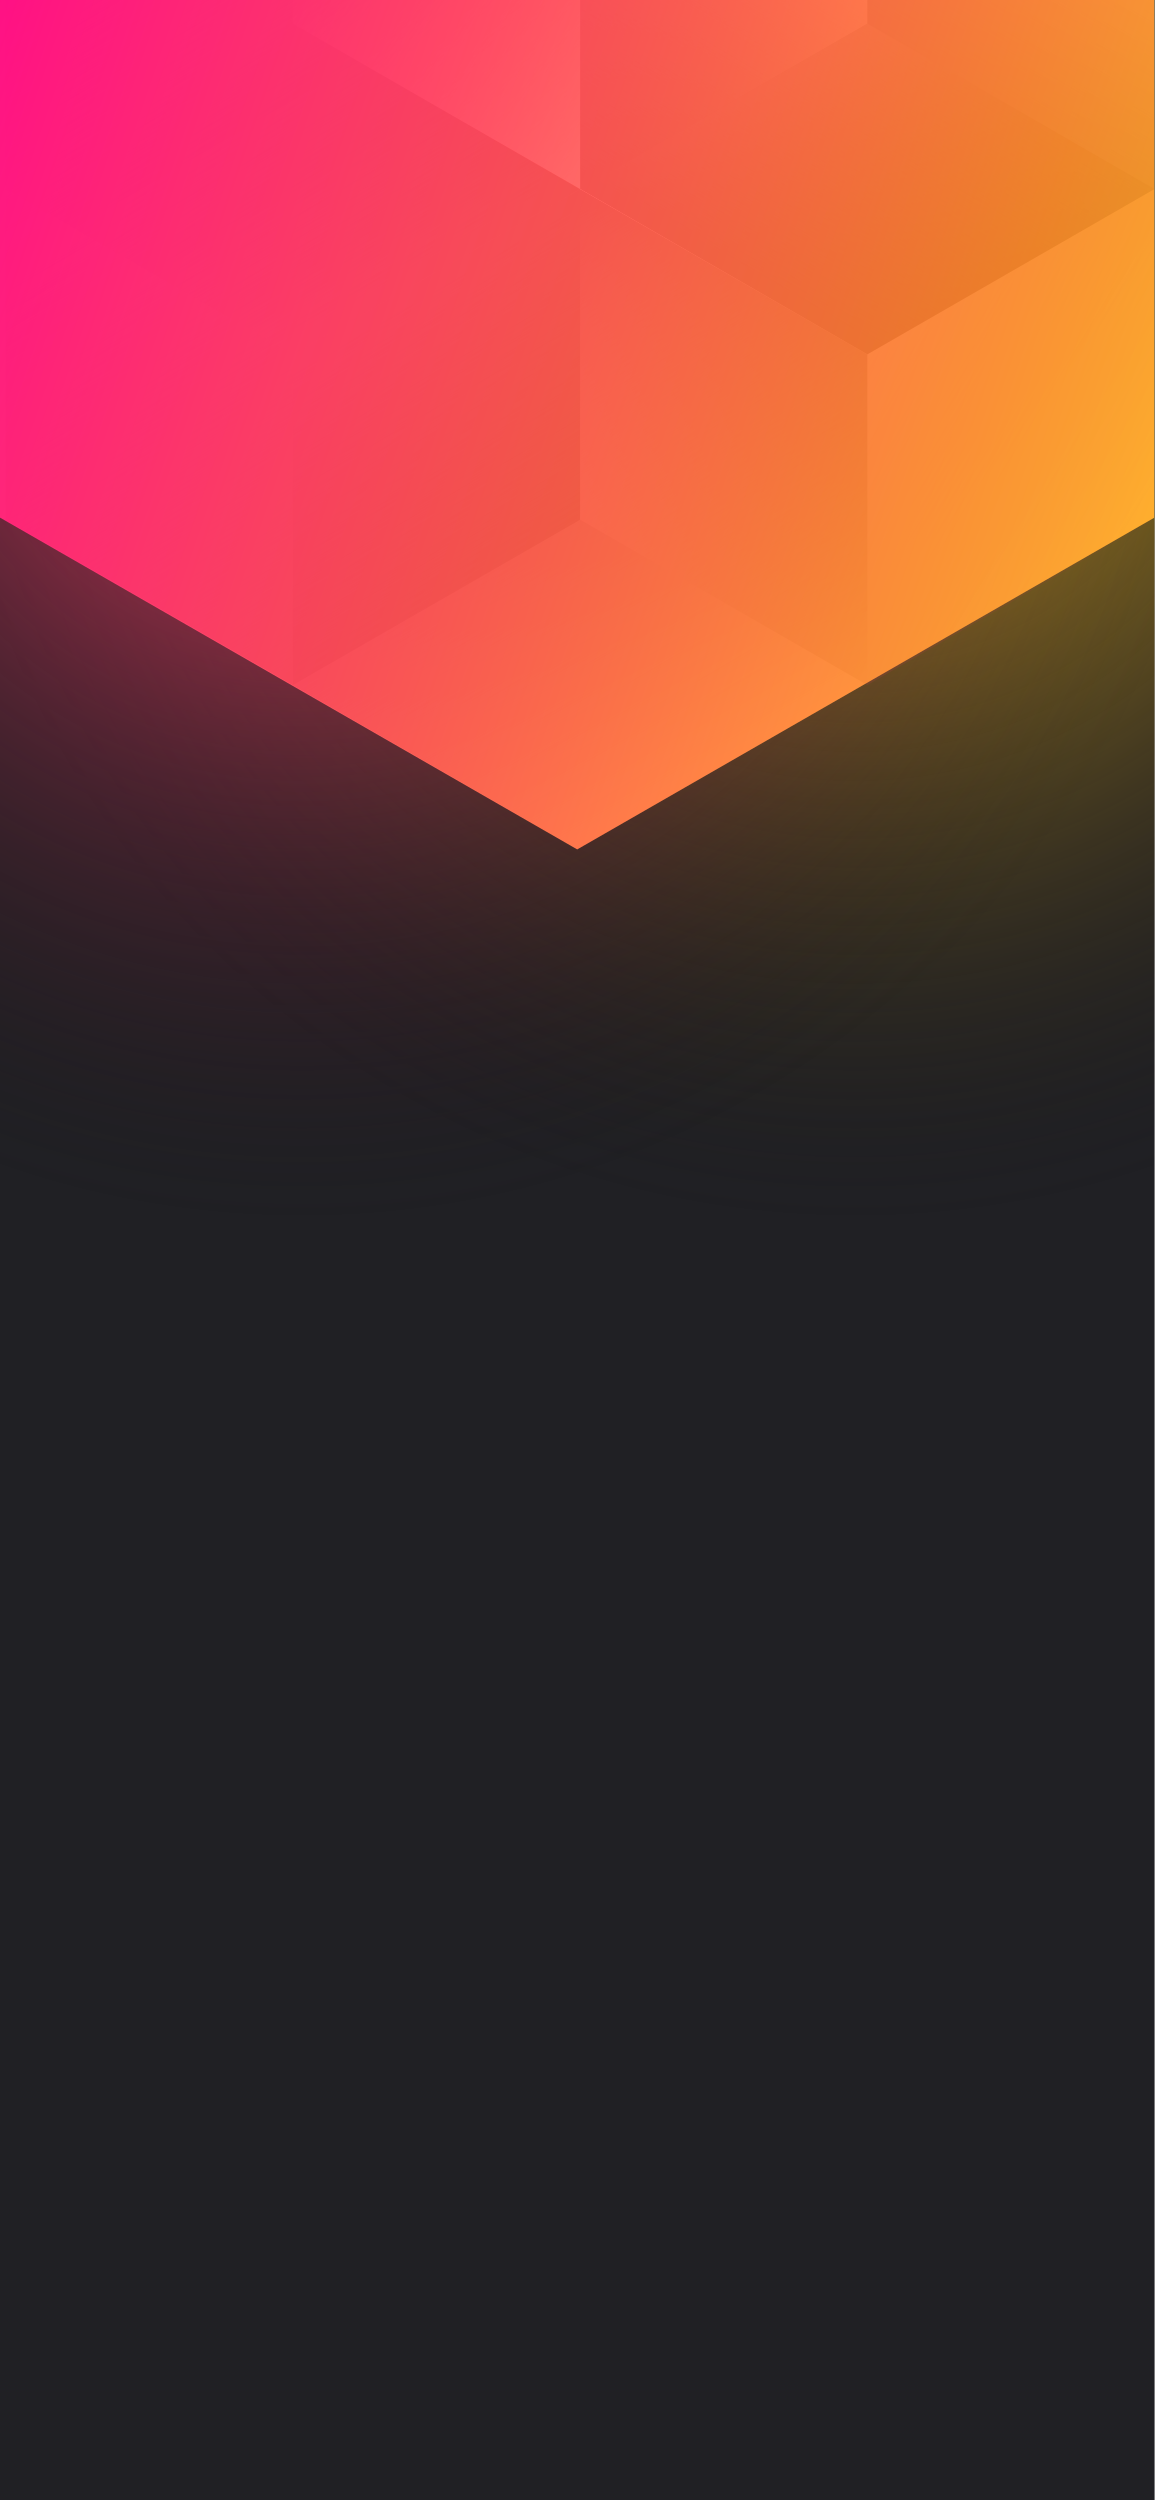
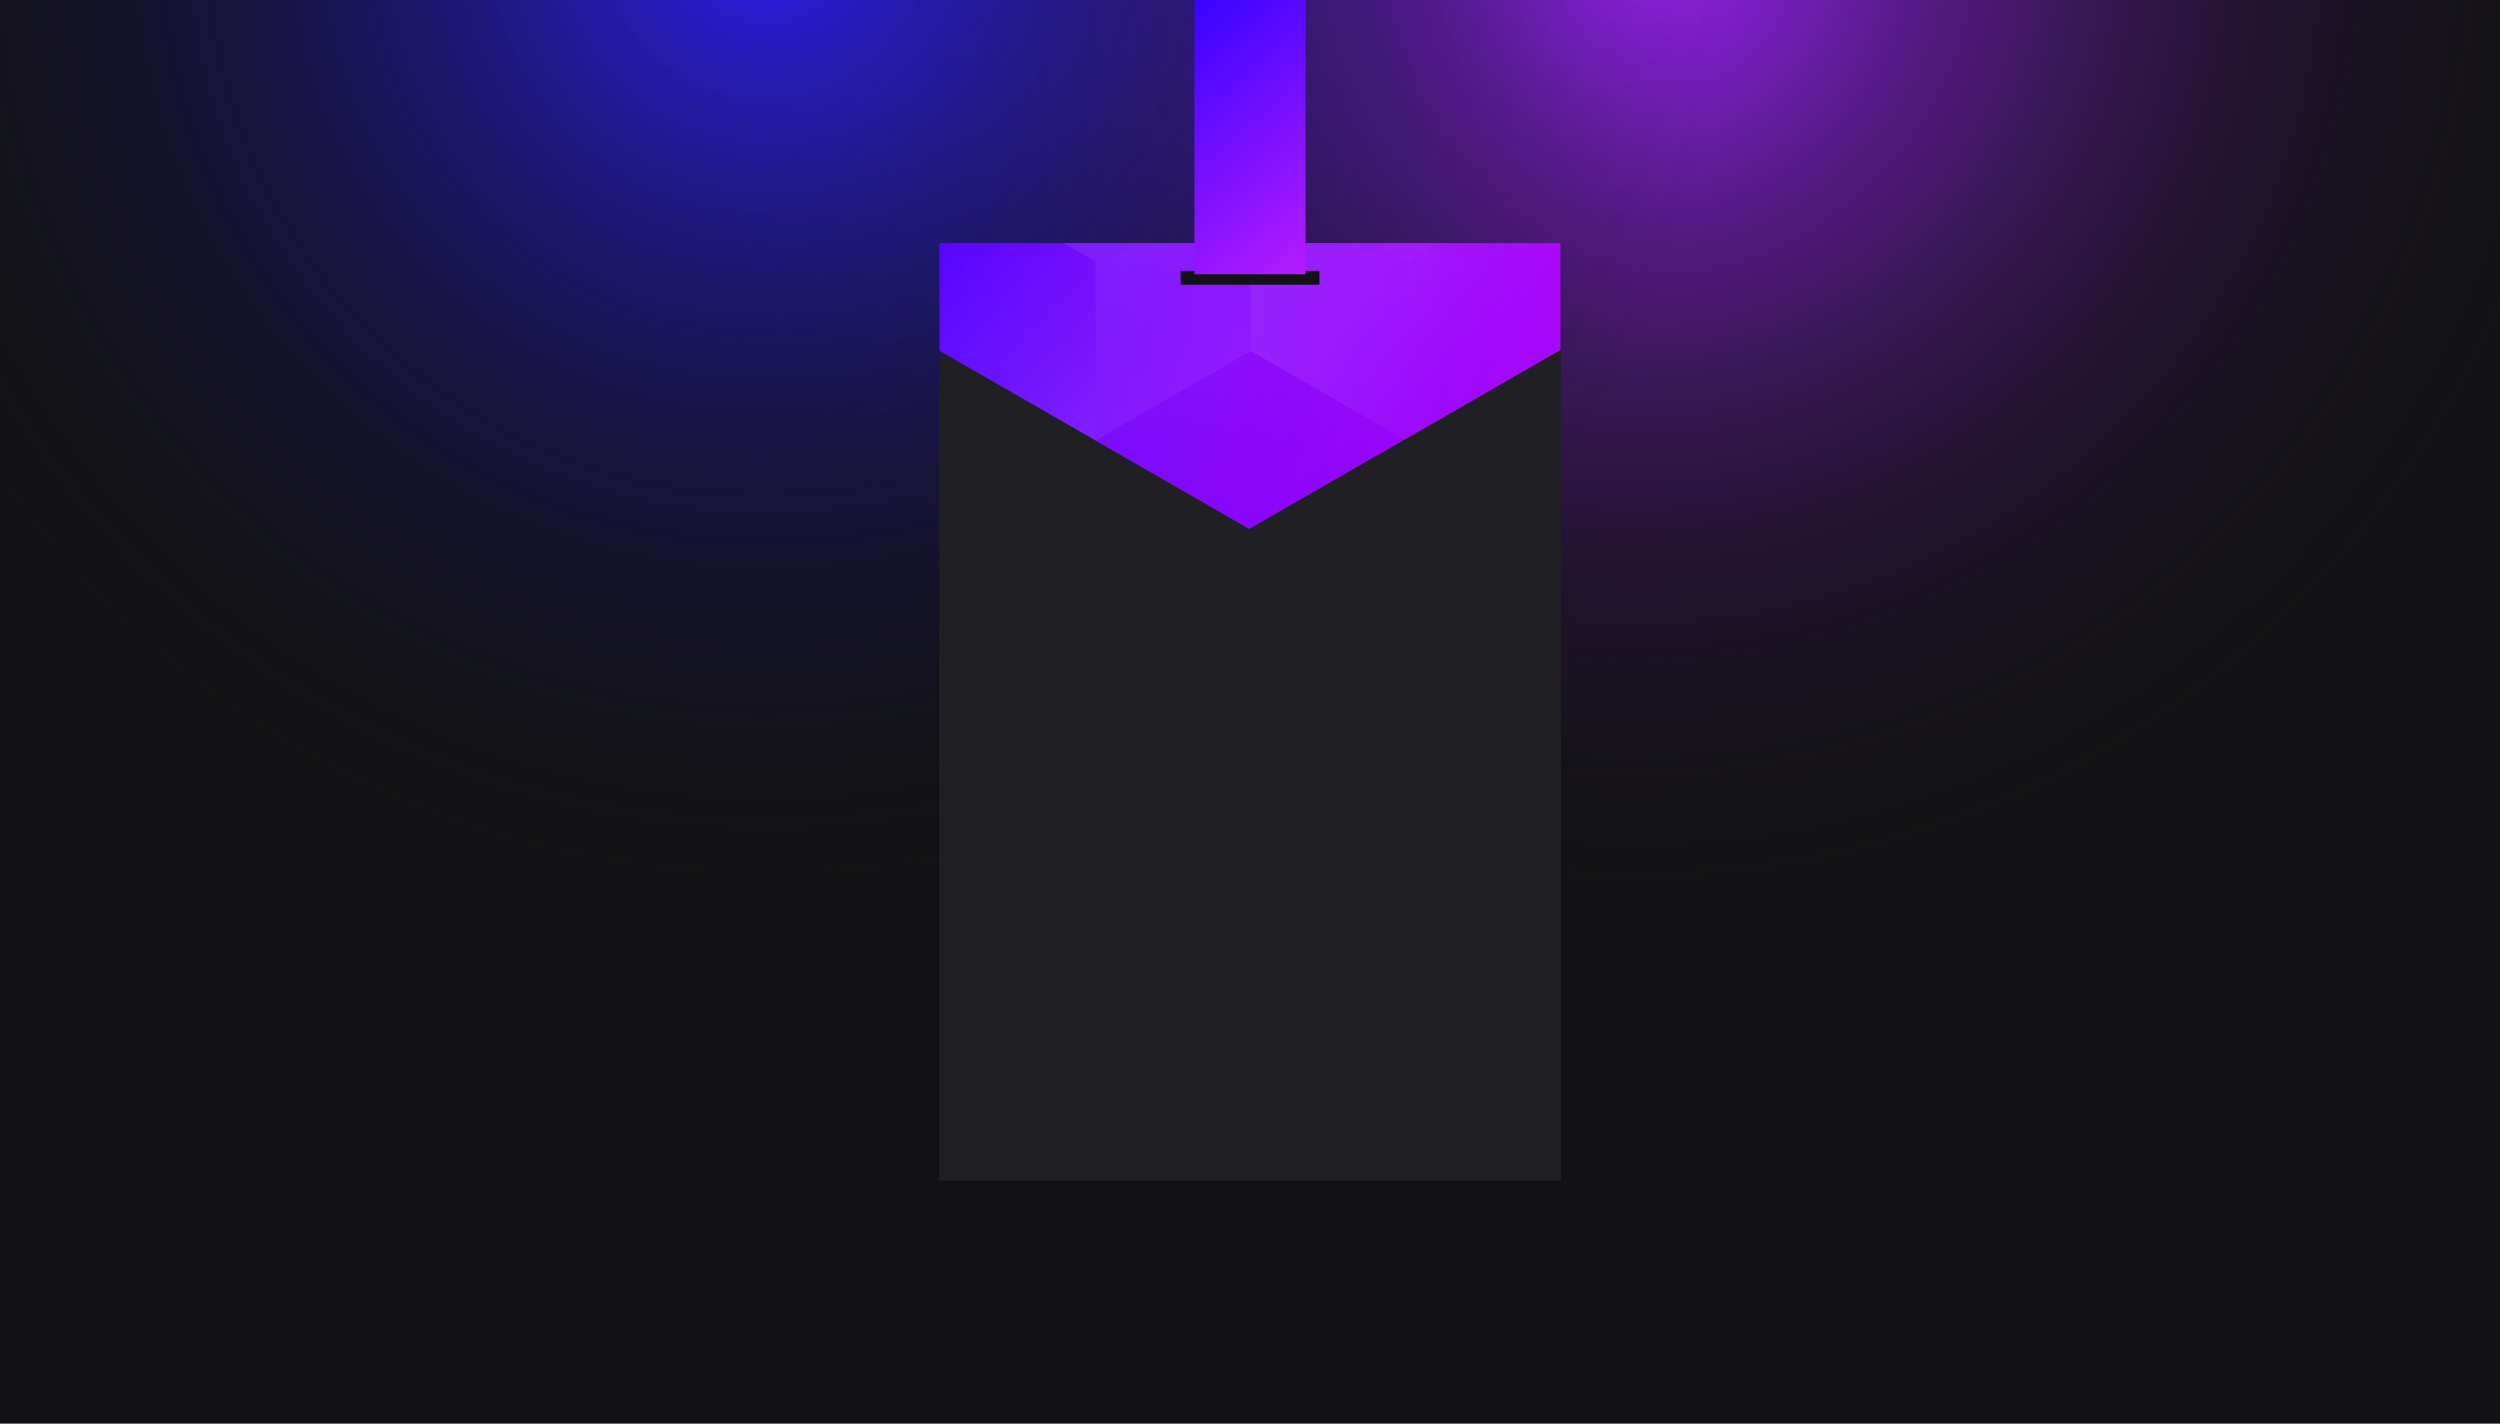
- <svg xmlns="http://www.w3.org/2000/svg" width="375" height="812" viewBox="0 0 375 812" fill="none">
-   <g clip-path="url(#clip0_61385:181)">
-     <rect width="375" height="812" fill="#202024" />
-     <circle cx="278" cy="99" r="300" transform="rotate(-180 278 99)" fill="url(#paint0_radial_61385:181)" />
-     <circle cx="98" cy="99" r="300" transform="rotate(-180 98 99)" fill="url(#paint1_radial_61385:181)" />
-     <mask id="mask0_61385:181" style="mask-type:alpha" maskUnits="userSpaceOnUse" x="0" y="0" width="375" height="812">
-       <rect width="375" height="812" fill="#202024" />
+ <svg xmlns="http://www.w3.org/2000/svg" width="1440" height="820" viewBox="0 0 1440 820" fill="none">
+   <g clip-path="url(#clip0_61385_101)">
+     <rect width="1440" height="820" fill="#121214" />
+     <circle cx="942" cy="-39" r="559" transform="rotate(-180 942 -39)" fill="url(#paint0_radial_61385_101)" />
+     <circle cx="441" cy="-39" r="559" transform="rotate(-180 441 -39)" fill="url(#paint1_radial_61385_101)" />
+     <rect x="541" y="140" width="358" height="540" fill="#202024" />
+     <mask id="mask0_61385_101" style="mask-type:alpha" maskUnits="userSpaceOnUse" x="541" y="140" width="358" height="540">
+       <rect x="541" y="140" width="358" height="540" fill="#202024" />
    </mask>
-     <g mask="url(#mask0_61385:181)">
-       <path d="M375 168.101V-310.699L187.478 -418.486L-0.045 -310.699V168.101L187.478 275.894L375 168.101Z" fill="url(#paint2_linear_61385:181)" />
+     <g mask="url(#mask0_61385_101)">
+       <path d="M899 201.492V-256.824L719.5 -360L540 -256.824V201.492L719.5 304.674L899 201.492Z" fill="url(#paint2_linear_61385_101)" />
      <g style="mix-blend-mode:luminosity" opacity="0.4">
-         <path d="M1.837 61.393V168.797L95.127 222.505L188.418 168.797V61.393L95.127 7.686L1.837 61.393Z" fill="url(#paint3_linear_61385:181)" />
-         <path d="M1.837 -46.017V61.388L95.127 115.095L188.418 61.388V-46.017L95.127 -99.724L1.837 -46.017Z" fill="url(#paint4_linear_61385:181)" />
-         <path d="M281.709 -99.696V7.708L188.418 61.416L95.127 7.708V-99.696L188.418 -153.403L281.709 -99.696Z" fill="url(#paint5_linear_61385:181)" />
-         <path d="M188.418 168.797V61.393L281.709 7.685L375 61.393V168.797L281.709 222.504L188.418 168.797Z" fill="url(#paint6_linear_61385:181)" />
-         <path d="M375 -46.017V61.388L281.709 115.095L188.418 61.388V-46.017L281.709 -99.724L375 -46.017Z" fill="url(#paint7_linear_61385:181)" />
-         <path d="M281.709 222.527V115.123L188.418 61.416L95.127 115.123L95.127 222.527L188.418 276.234L281.709 222.527Z" fill="url(#paint8_linear_61385:181)" />
+         <path d="M541.801 99.35V202.159L631.101 253.569L720.4 202.159V99.35L631.101 47.94L541.801 99.35Z" fill="url(#paint3_linear_61385_101)" />
+         <path d="M541.801 -3.465V99.344L631.101 150.754L720.4 99.344V-3.465L631.101 -54.875L541.801 -3.465Z" fill="url(#paint4_linear_61385_101)" />
+         <path d="M720.4 202.159V99.349L809.7 47.94L899 99.349V202.159L809.7 253.568L720.4 202.159Z" fill="url(#paint5_linear_61385_101)" />
+         <path d="M899 -3.465V99.344L809.7 150.754L720.4 99.344V-3.465L809.7 -54.875L899 -3.465Z" fill="url(#paint6_linear_61385_101)" />
+         <path d="M809.7 253.59V150.781L720.4 99.371L631.101 150.781V253.59L720.4 305L809.7 253.59Z" fill="url(#paint7_linear_61385_101)" />
      </g>
    </g>
+     <rect x="680" y="156" width="80" height="8" fill="#121214" />
+     <rect x="688" width="64" height="158" fill="url(#paint8_linear_61385_101)" />
  </g>
  <defs>
-     <radialGradient id="paint0_radial_61385:181" cx="0" cy="0" r="1" gradientUnits="userSpaceOnUse" gradientTransform="translate(278 99) rotate(90) scale(300)">
-       <stop stop-color="#FFC323" />
+     <radialGradient id="paint0_radial_61385_101" cx="0" cy="0" r="1" gradientUnits="userSpaceOnUse" gradientTransform="translate(942 -39) rotate(90) scale(559)">
+       <stop stop-color="#9E23FF" />
      <stop offset="1" stop-color="#121214" stop-opacity="0" />
    </radialGradient>
-     <radialGradient id="paint1_radial_61385:181" cx="0" cy="0" r="1" gradientUnits="userSpaceOnUse" gradientTransform="translate(98 99) rotate(90) scale(300)">
-       <stop stop-color="#FF3D6E" />
+     <radialGradient id="paint1_radial_61385_101" cx="0" cy="0" r="1" gradientUnits="userSpaceOnUse" gradientTransform="translate(441 -39) rotate(90) scale(559)">
+       <stop stop-color="#2D1DEC" />
      <stop offset="1" stop-color="#121214" stop-opacity="0" />
    </radialGradient>
-     <linearGradient id="paint2_linear_61385:181" x1="-67.95" y1="58.938" x2="436.115" y2="232.357" gradientUnits="userSpaceOnUse">
-       <stop stop-color="#FF008E" />
-       <stop offset="1" stop-color="#FFCD1E" />
+     <linearGradient id="paint2_linear_61385_101" x1="540" y1="-344.234" x2="979.976" y2="-283.679" gradientUnits="userSpaceOnUse">
+       <stop stop-color="#4200FF" />
+       <stop offset="0.536" stop-color="#8505FA" />
+       <stop offset="1" stop-color="#AA07F7" />
    </linearGradient>
-     <linearGradient id="paint3_linear_61385:181" x1="95.127" y1="217.565" x2="2.238" y2="59.047" gradientUnits="userSpaceOnUse">
+     <linearGradient id="paint3_linear_61385_101" x1="631.101" y1="248.84" x2="542.185" y2="97.104" gradientUnits="userSpaceOnUse">
      <stop stop-color="#8257E5" />
      <stop offset="1" stop-color="#FF008E" stop-opacity="0" />
    </linearGradient>
-     <linearGradient id="paint4_linear_61385:181" x1="95.127" y1="110.155" x2="2.238" y2="-48.363" gradientUnits="userSpaceOnUse">
+     <linearGradient id="paint4_linear_61385_101" x1="631.101" y1="146.026" x2="542.185" y2="-5.711" gradientUnits="userSpaceOnUse">
      <stop stop-color="#8257E5" />
      <stop offset="1" stop-color="#FF008E" stop-opacity="0" />
    </linearGradient>
-     <linearGradient id="paint5_linear_61385:181" x1="95.127" y1="-105.732" x2="281.421" y2="6.686" gradientUnits="userSpaceOnUse">
+     <linearGradient id="paint5_linear_61385_101" x1="899" y1="207.937" x2="720.676" y2="100.328" gradientUnits="userSpaceOnUse">
      <stop stop-color="#FF008E" stop-opacity="0" />
      <stop offset="1" stop-color="#FFCD1E" />
    </linearGradient>
-     <linearGradient id="paint6_linear_61385:181" x1="375" y1="174.833" x2="188.706" y2="62.415" gradientUnits="userSpaceOnUse">
-       <stop stop-color="#FF008E" stop-opacity="0" />
-       <stop offset="1" stop-color="#FFCD1E" />
-     </linearGradient>
-     <linearGradient id="paint7_linear_61385:181" x1="281.709" y1="110.155" x2="374.598" y2="-48.363" gradientUnits="userSpaceOnUse">
+     <linearGradient id="paint6_linear_61385_101" x1="809.7" y1="146.026" x2="898.615" y2="-5.711" gradientUnits="userSpaceOnUse">
      <stop stop-color="#8257E5" />
      <stop offset="1" stop-color="#FF008E" stop-opacity="0" />
    </linearGradient>
-     <linearGradient id="paint8_linear_61385:181" x1="188.418" y1="66.355" x2="281.307" y2="224.873" gradientUnits="userSpaceOnUse">
+     <linearGradient id="paint7_linear_61385_101" x1="720.4" y1="104.099" x2="809.316" y2="255.836" gradientUnits="userSpaceOnUse">
      <stop stop-color="#8257E5" />
      <stop offset="1" stop-color="#FF008E" stop-opacity="0" />
    </linearGradient>
-     <clipPath id="clip0_61385:181">
-       <rect width="375" height="812" fill="white" />
+     <linearGradient id="paint8_linear_61385_101" x1="649.5" y1="4.93019e-08" x2="782" y2="158" gradientUnits="userSpaceOnUse">
+       <stop stop-color="#2400FF" />
+       <stop offset="1" stop-color="#C51EFF" />
+     </linearGradient>
+     <clipPath id="clip0_61385_101">
+       <rect width="1440" height="820" fill="white" />
    </clipPath>
  </defs>
</svg>
